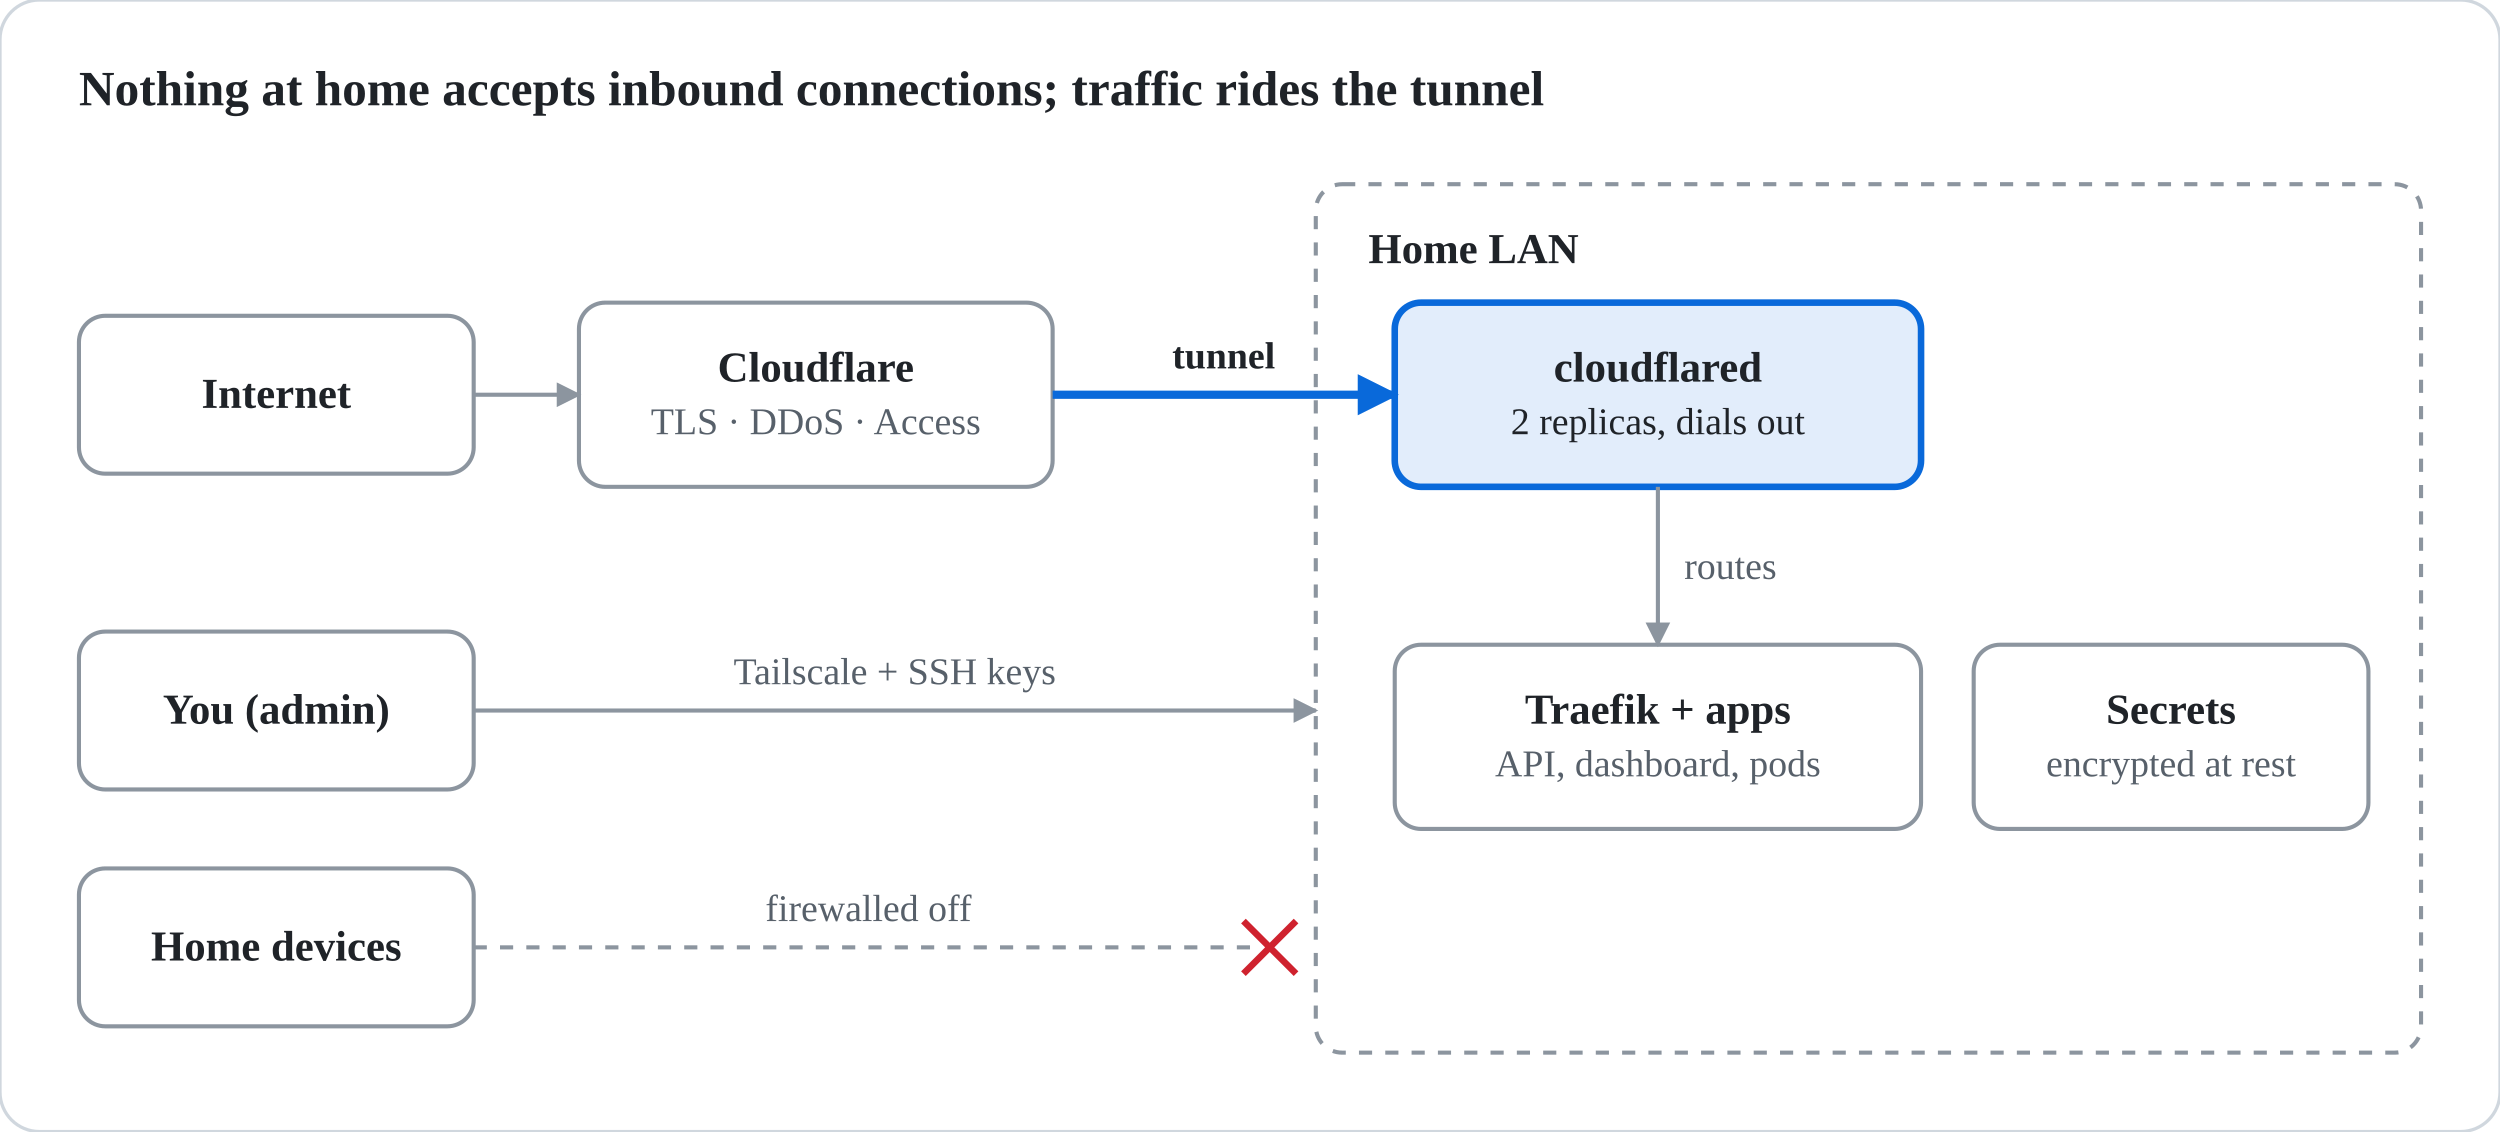
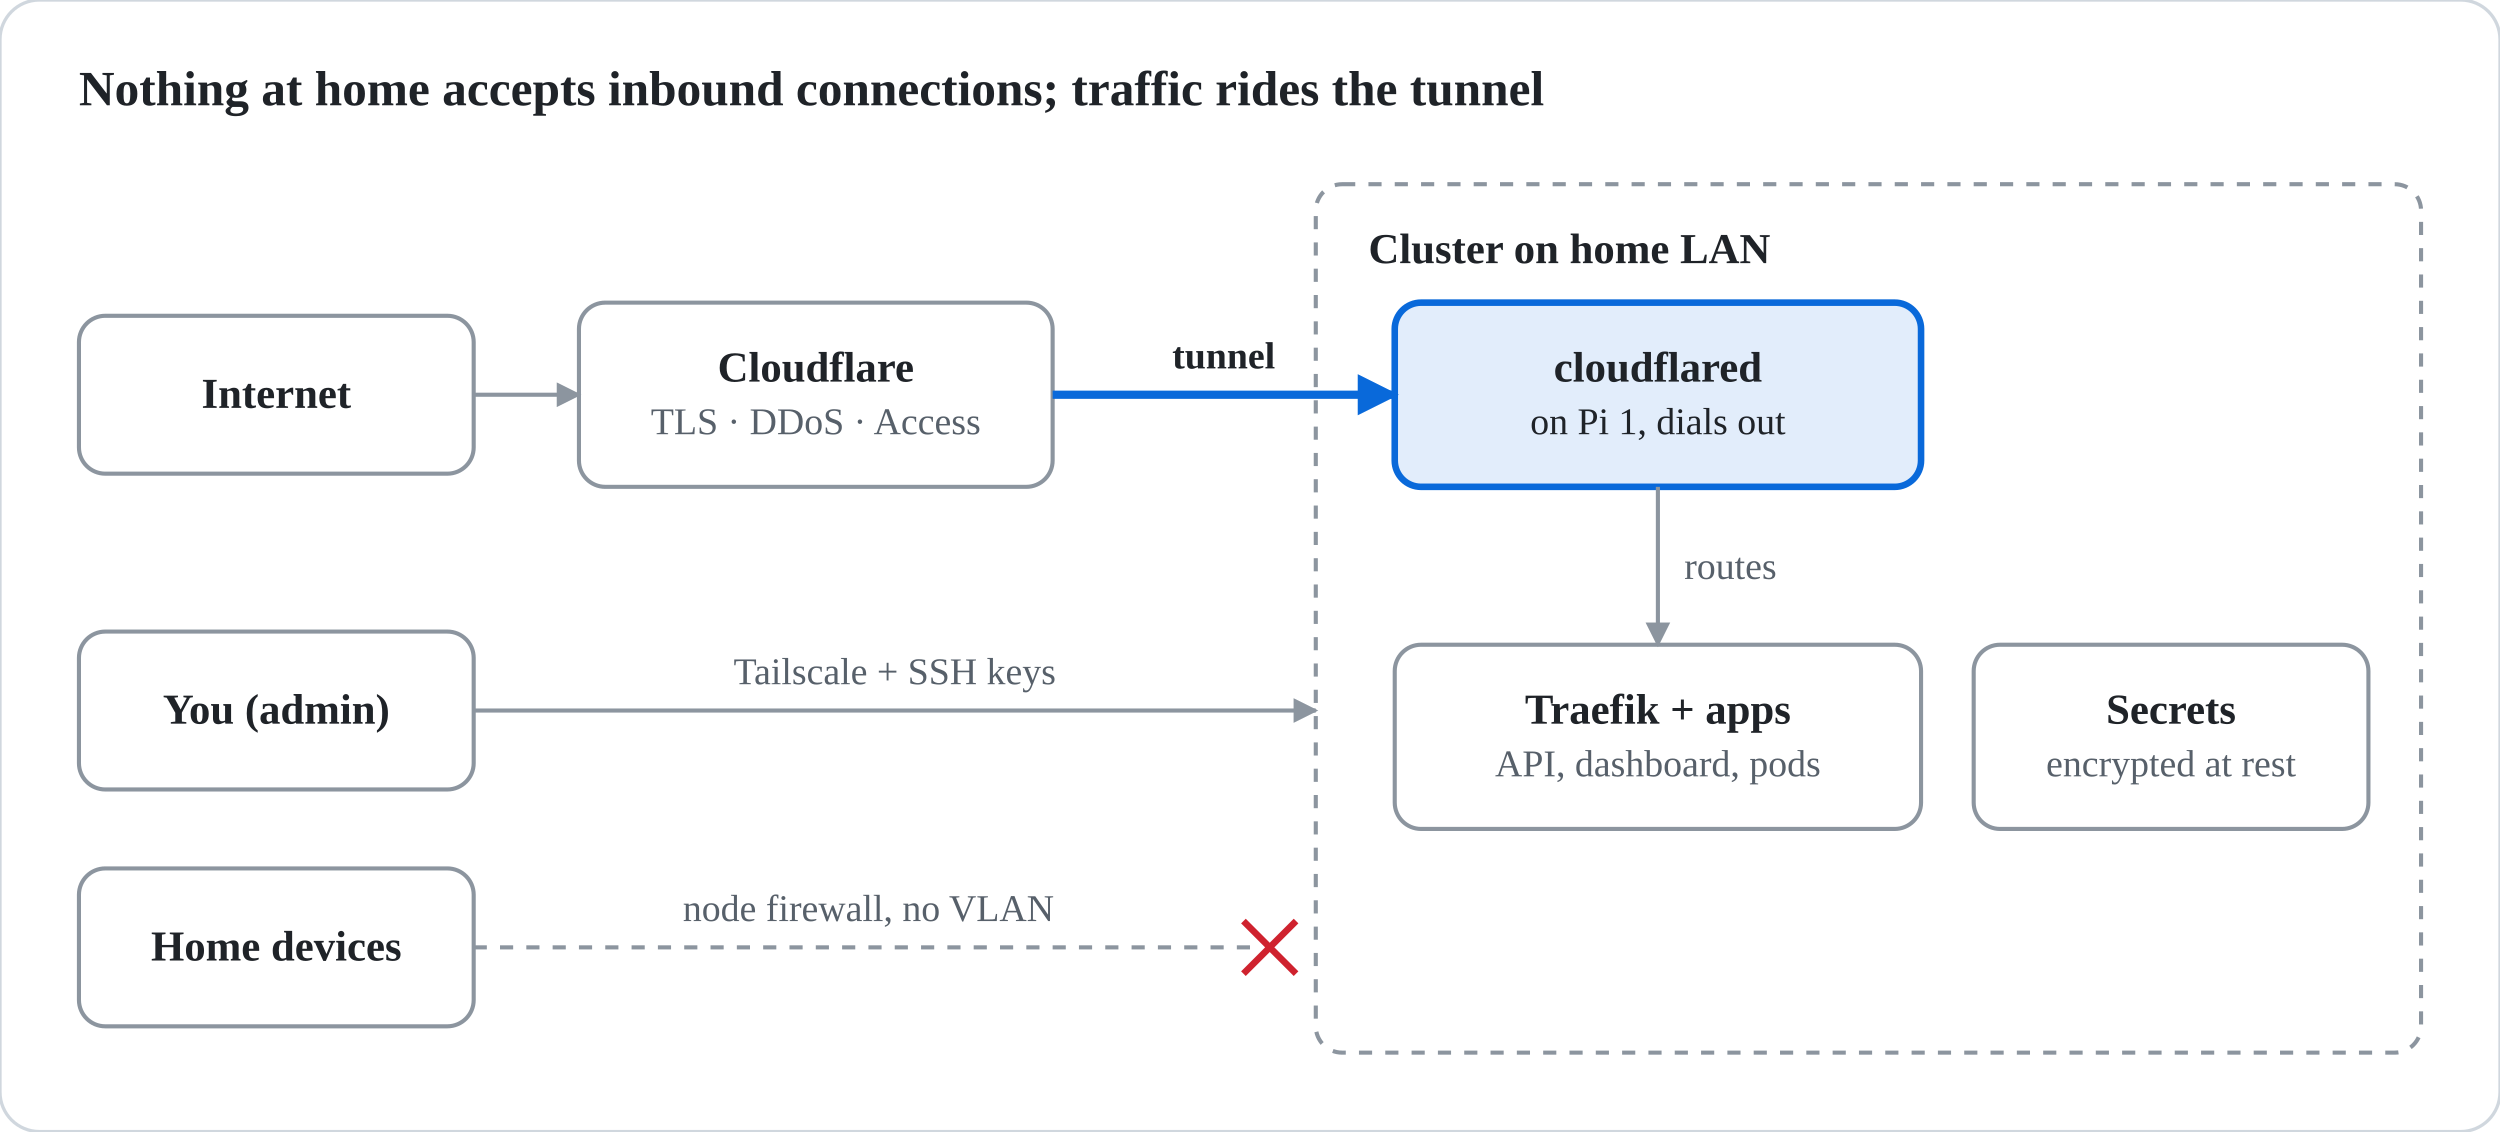
<svg xmlns="http://www.w3.org/2000/svg" viewBox="0 0 760 344" role="img" aria-label="Nothing at home accepts inbound connections; traffic rides the tunnel" font-size="13" width="100%" style="max-width:760px;font-family:var(--font-interface,-apple-system,BlinkMacSystemFont,'Segoe UI',Helvetica,Arial,sans-serif)">
  <rect x="0" y="0" width="760" height="344" rx="12" style="fill:var(--background-primary-alt,#ffffff);stroke:var(--background-modifier-border,#d0d7de);stroke-width:1" />
  <defs>
    <marker id="security-arrow" viewBox="0 0 10 10" refX="9" refY="5" markerWidth="6" markerHeight="6" orient="auto-start-reverse">
      <path d="M0 0L10 5L0 10z" style="fill:var(--text-faint,#8c959f)" />
    </marker>
    <marker id="security-accent" viewBox="0 0 10 10" refX="9" refY="5" markerWidth="5" markerHeight="5" orient="auto-start-reverse">
      <path d="M0 0L10 5L0 10z" style="fill:var(--interactive-accent,#0969da)" />
    </marker>
  </defs>
  <text x="24" y="32" style="fill:var(--text-normal,#1f2328)" text-anchor="start" font-size="15" font-weight="600">Nothing at home accepts inbound connections; traffic rides the tunnel</text>
  <rect x="400" y="56" width="336" height="264" rx="8" style="fill:none;stroke:var(--text-faint,#8c959f);stroke-width:1.25" stroke-dasharray="4 4" />
-   <text x="416" y="80" style="fill:var(--text-normal,#1f2328)" text-anchor="start" font-size="13" font-weight="600">Home LAN</text>
+   <text x="416" y="80" style="fill:var(--text-normal,#1f2328)" text-anchor="start" font-size="13" font-weight="600">Cluster on home LAN</text>
  <rect x="24" y="96" width="120" height="48" rx="8" style="fill:none;stroke:var(--text-faint,#8c959f);stroke-width:1.25" />
  <text x="84.0" y="124.0" style="fill:var(--text-normal,#1f2328)" text-anchor="middle" font-weight="600">Internet</text>
  <rect x="176" y="92" width="144" height="56" rx="8" style="fill:none;stroke:var(--text-faint,#8c959f);stroke-width:1.25" />
  <text x="248.0" y="116" style="fill:var(--text-normal,#1f2328)" text-anchor="middle" font-weight="600">Cloudflare</text>
  <text x="248.0" y="132" style="fill:var(--text-muted,#57606a)" text-anchor="middle" font-size="11.5">TLS · DDoS · Access</text>
  <rect x="424" y="92" width="160" height="56" rx="8" style="fill:var(--interactive-accent,#0969da);fill-opacity:.12;stroke:var(--interactive-accent,#0969da);stroke-width:2" />
  <text x="504.0" y="116" style="fill:var(--text-normal,#1f2328)" text-anchor="middle" font-weight="600">cloudflared</text>
-   <text x="504.0" y="132" style="fill:var(--text-normal,#1f2328)" text-anchor="middle" font-size="11.5">2 replicas, dials out</text>
+   <text x="504.0" y="132" style="fill:var(--text-normal,#1f2328)" text-anchor="middle" font-size="11.5">on Pi 1, dials out</text>
  <rect x="424" y="196" width="160" height="56" rx="8" style="fill:none;stroke:var(--text-faint,#8c959f);stroke-width:1.25" />
  <text x="504.0" y="220" style="fill:var(--text-normal,#1f2328)" text-anchor="middle" font-weight="600">Traefik + apps</text>
  <text x="504.0" y="236" style="fill:var(--text-muted,#57606a)" text-anchor="middle" font-size="11.5">API, dashboard, pods</text>
  <rect x="600" y="196" width="120" height="56" rx="8" style="fill:none;stroke:var(--text-faint,#8c959f);stroke-width:1.25" />
  <text x="660.0" y="220" style="fill:var(--text-normal,#1f2328)" text-anchor="middle" font-weight="600">Secrets</text>
  <text x="660.0" y="236" style="fill:var(--text-muted,#57606a)" text-anchor="middle" font-size="11.5">encrypted at rest</text>
  <path d="M144 120H176" fill="none" style="stroke:var(--text-faint,#8c959f)" stroke-width="1.25" marker-end="url(#security-arrow)" />
  <path d="M320 120H424" fill="none" style="stroke:var(--interactive-accent,#0969da)" stroke-width="2.5" marker-end="url(#security-accent)" />
  <text x="372" y="112" style="fill:var(--text-normal,#1f2328)" text-anchor="middle" font-size="11.5" font-weight="600">tunnel</text>
  <path d="M504 148V196" fill="none" style="stroke:var(--text-faint,#8c959f)" stroke-width="1.25" marker-end="url(#security-arrow)" />
  <text x="512" y="176" style="fill:var(--text-muted,#57606a)" text-anchor="start" font-size="11.5">routes</text>
  <rect x="24" y="192" width="120" height="48" rx="8" style="fill:none;stroke:var(--text-faint,#8c959f);stroke-width:1.25" />
  <text x="84.0" y="220.0" style="fill:var(--text-normal,#1f2328)" text-anchor="middle" font-weight="600">You (admin)</text>
  <path d="M144 216H400" fill="none" style="stroke:var(--text-faint,#8c959f)" stroke-width="1.25" marker-end="url(#security-arrow)" />
  <text x="272" y="208" style="fill:var(--text-muted,#57606a)" text-anchor="middle" font-size="11.5">Tailscale + SSH keys</text>
  <rect x="24" y="264" width="120" height="48" rx="8" style="fill:none;stroke:var(--text-faint,#8c959f);stroke-width:1.25" />
  <text x="84.0" y="292.0" style="fill:var(--text-normal,#1f2328)" text-anchor="middle" font-weight="600">Home devices</text>
  <path d="M144 288H384" fill="none" style="stroke:var(--text-faint,#8c959f)" stroke-width="1.25" stroke-dasharray="4 4" />
  <path d="M378 280L394 296M394 280L378 296" fill="none" style="stroke:var(--text-error,#cf222e)" stroke-width="2" />
-   <text x="264" y="280" style="fill:var(--text-muted,#57606a)" text-anchor="middle" font-size="11.5">firewalled off</text>
+   <text x="264" y="280" style="fill:var(--text-muted,#57606a)" text-anchor="middle" font-size="11.5">node firewall, no VLAN</text>
</svg>
